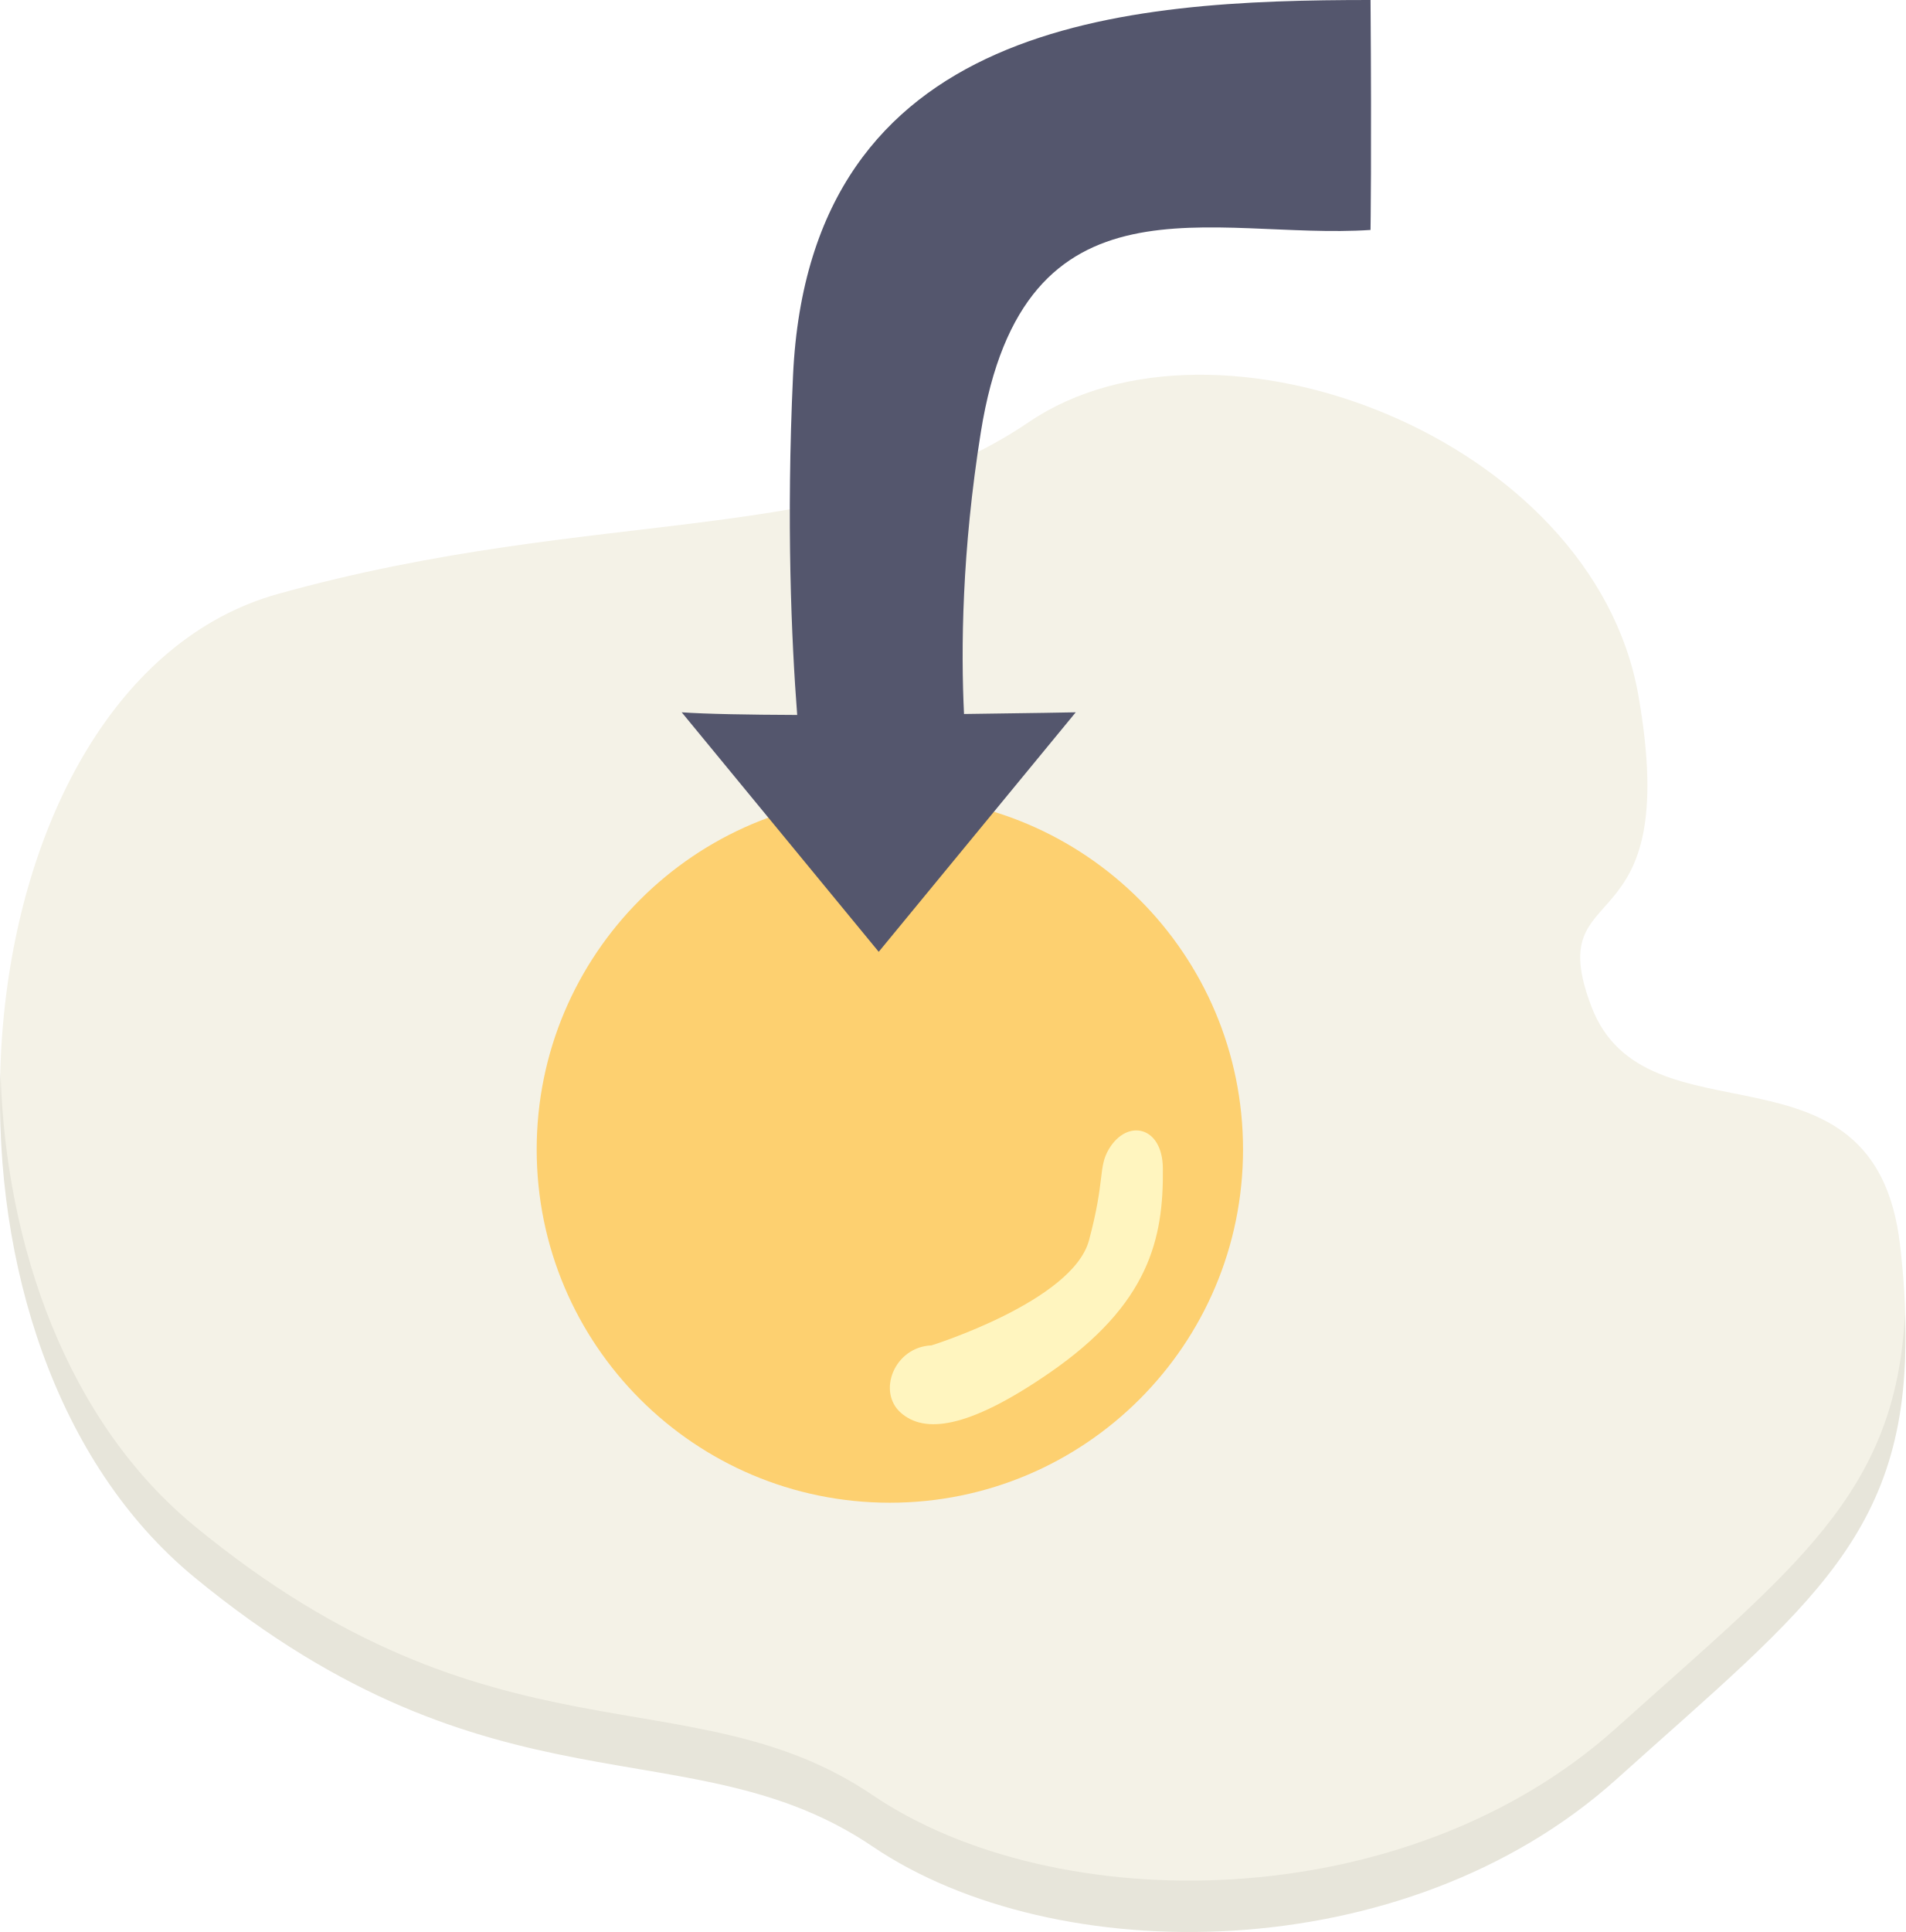
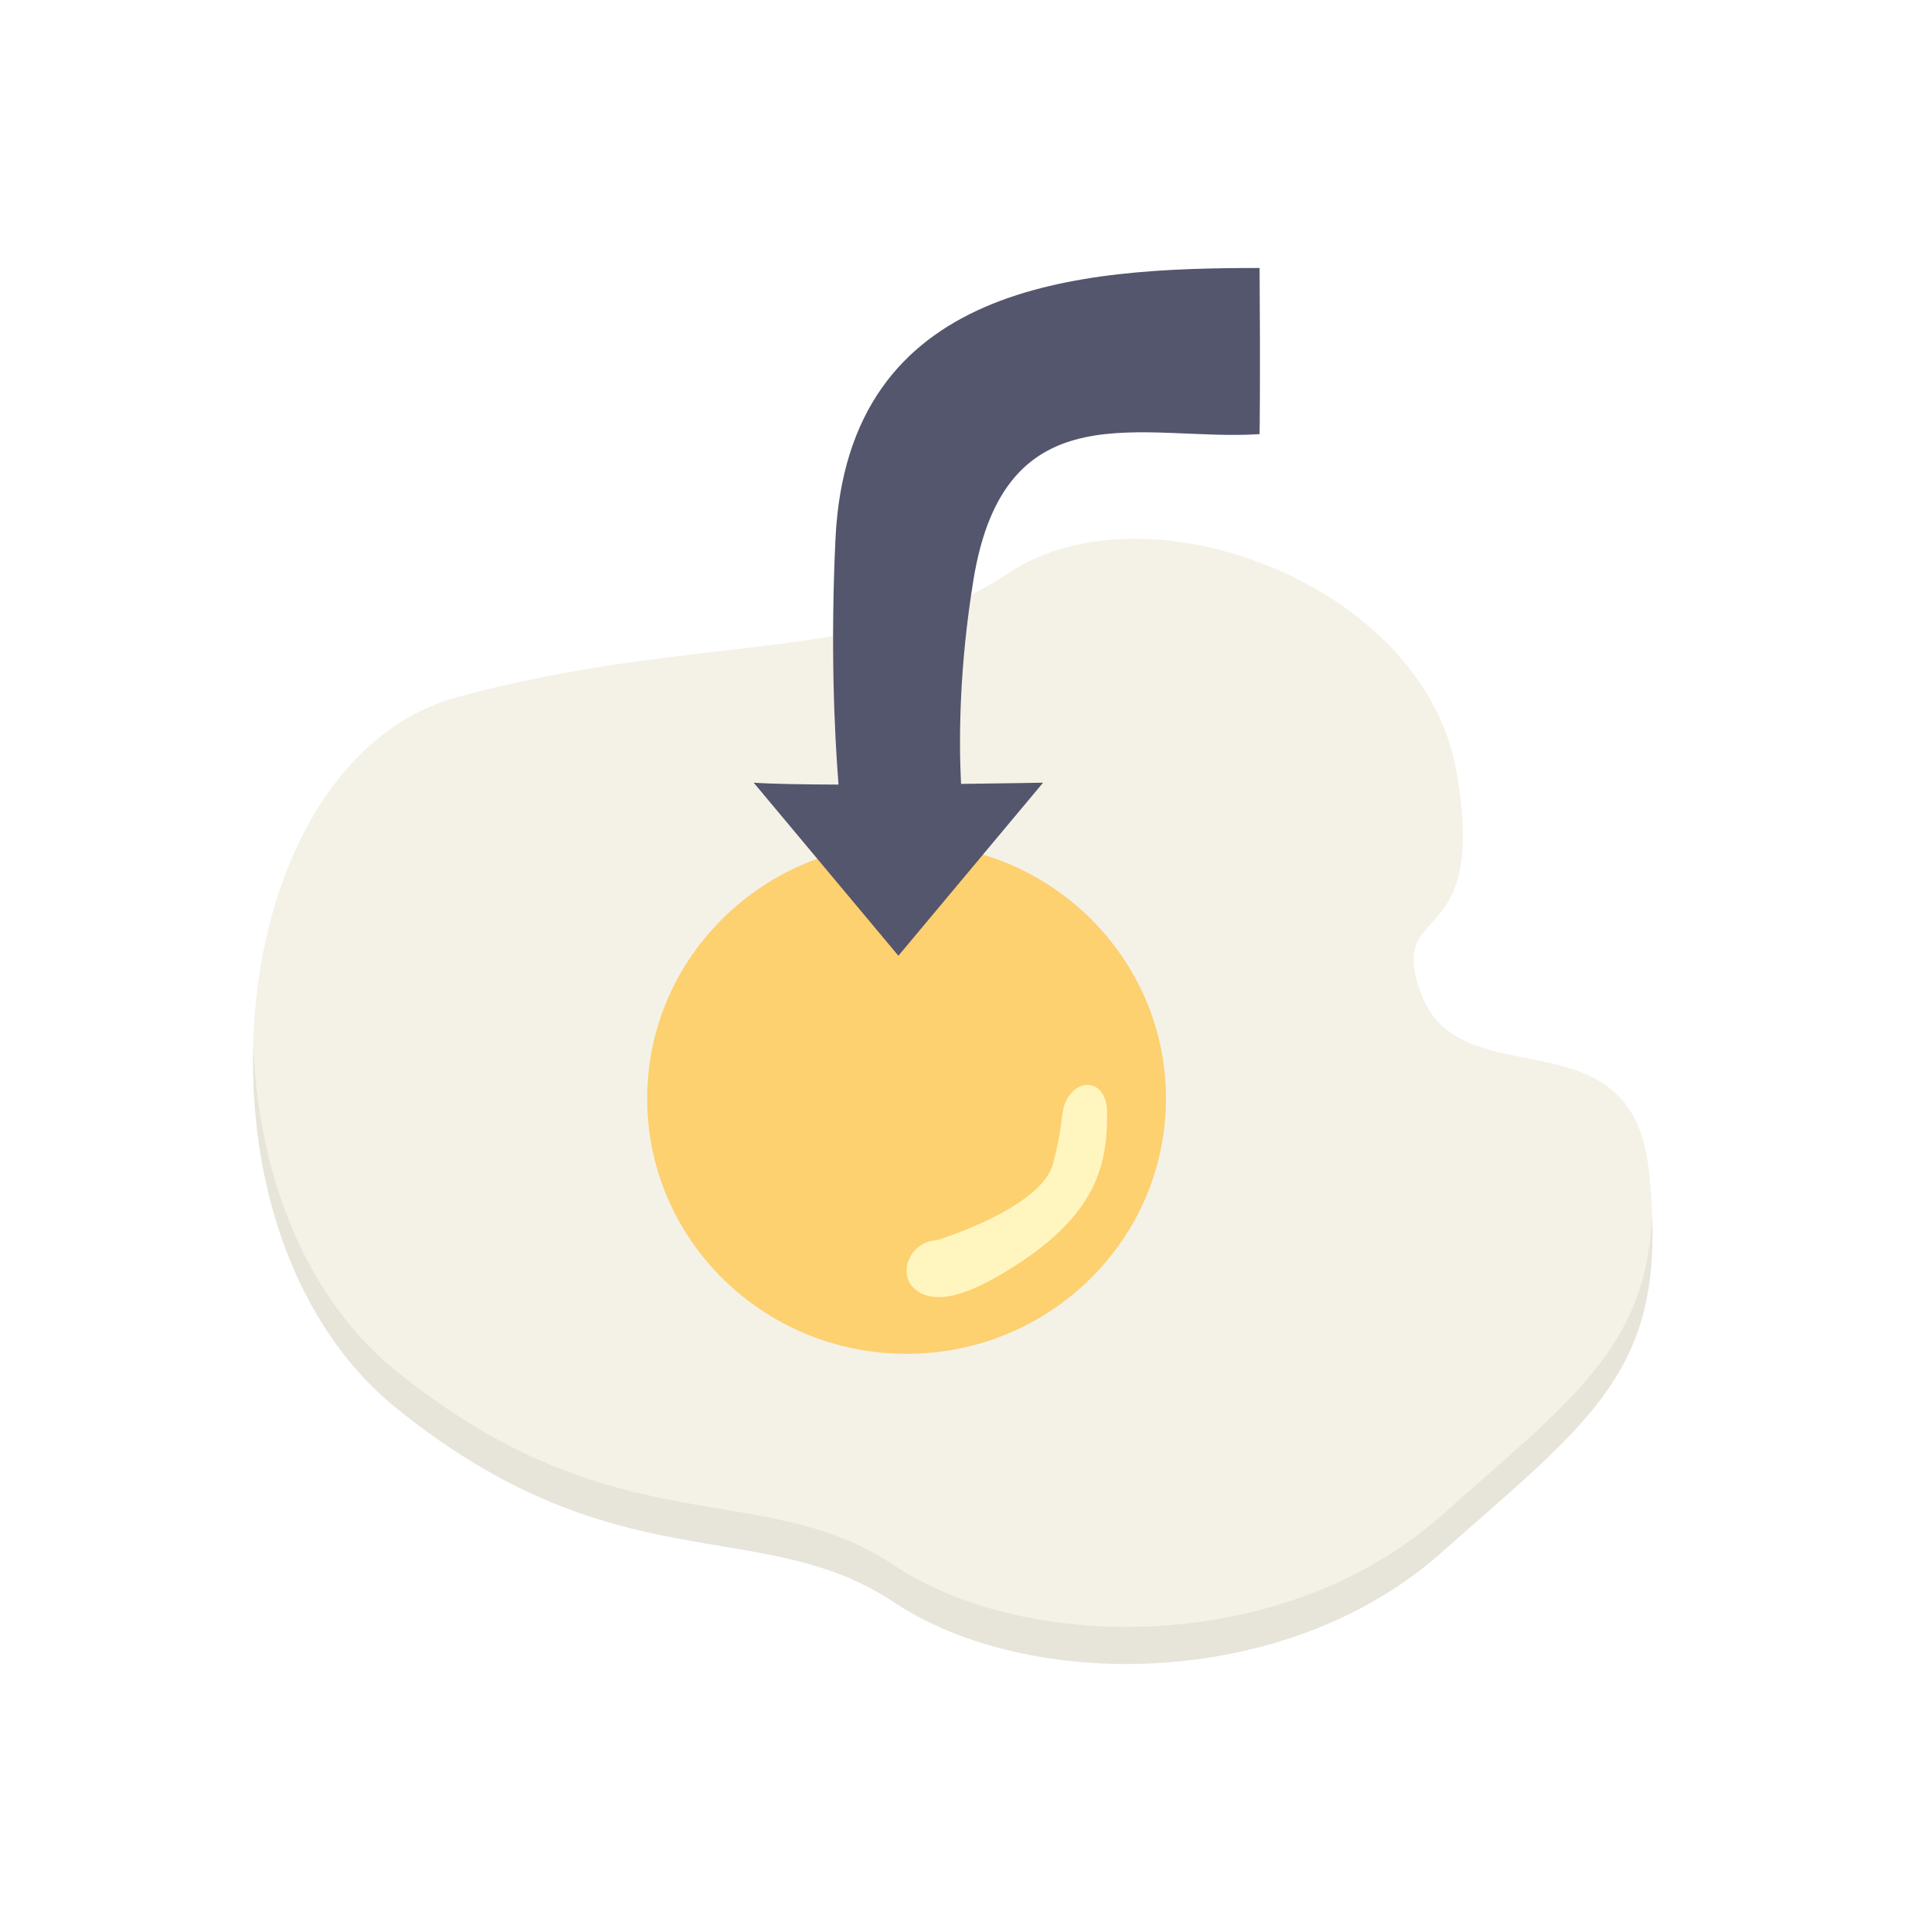
<svg xmlns="http://www.w3.org/2000/svg" version="1.1" id="Layer_1" x="0px" y="0px" width="128.029" height="129.774" viewBox="0 0 128.029 129.774" enable-background="new 0 0 595.28 841.89" xml:space="preserve">
  <defs id="defs3554" />
-   <g id="g3538" transform="translate(-235.9271,-376.545)">
+   <g id="g3538" transform="matrix(0.7344353,0,0,0.7225949,-156.2731,-254.0895)">
    <path d="m 342.847,444.146 c -3.432,-9.037 6.211,-3.51 3.162,-20.881 -3.051,-17.371 -28.367,-26.912 -40.945,-18.375 -12.576,8.537 -28.834,5.521 -50.459,11.549 -21.627,6.027 -25.748,48.963 -5.609,65.537 20.141,16.572 33.326,9.791 45.566,18.078 12.238,8.287 35.73,8.285 49.973,-4.52 14.242,-12.807 21.152,-17.326 19.051,-35.379 -1.694,-14.551 -17.081,-6.383 -20.739,-16.009 z" id="path3540" style="fill:#f4f2e7" />
    <g id="g3542">
      <path d="m 344.534,492.606 c -14.242,12.805 -37.736,12.807 -49.975,4.52 -12.239,-8.287 -25.426,-1.506 -45.564,-18.078 -8.521,-7.012 -12.684,-18.742 -13.031,-30.4 -0.445,12.744 3.668,26.146 13.031,33.85 20.139,16.574 33.326,9.793 45.564,18.08 12.238,8.287 35.732,8.285 49.975,-4.52 13.082,-11.764 19.973,-16.543 19.379,-31.236 -0.58,12.083 -7.377,16.991 -19.379,27.784 z" id="path3544" style="fill:#e7e5da" />
    </g>
    <circle cx="295.715" cy="453.755" r="23.729" id="circle3546" style="fill:#fdd070" />
    <path d="m 298.509,466.917 c 0,0 9.488,-2.963 10.586,-7.059 1.1,-4.094 0.602,-4.895 1.34,-6.133 1.221,-2.047 3.59,-1.547 3.623,1.279 0.055,4.738 -0.912,9.137 -7.627,13.764 -5.604,3.861 -8.43,4.02 -9.965,2.686 -1.629,-1.414 -0.453,-4.437 2.043,-4.537 z" id="path3548" style="fill:#fff5bf" />
    <path d="m 328.011,376.545 c -16.432,0 -37.691,1.294 -38.801,25.215 -0.459,9.868 -0.104,17.827 0.279,22.809 -3.266,-0.012 -6.136,-0.062 -7.76,-0.178 l 13.238,16.088 13.238,-16.088 c 0,0 -3.24,0.063 -7.507,0.114 -0.211,-4.355 -0.148,-10.932 1.128,-18.921 2.881,-18.034 15.596,-12.889 26.184,-13.593 0.001,0.001 0.079,-4.918 0.001,-15.446 z" id="path3550" style="fill:#54566d" />
  </g>
</svg>
